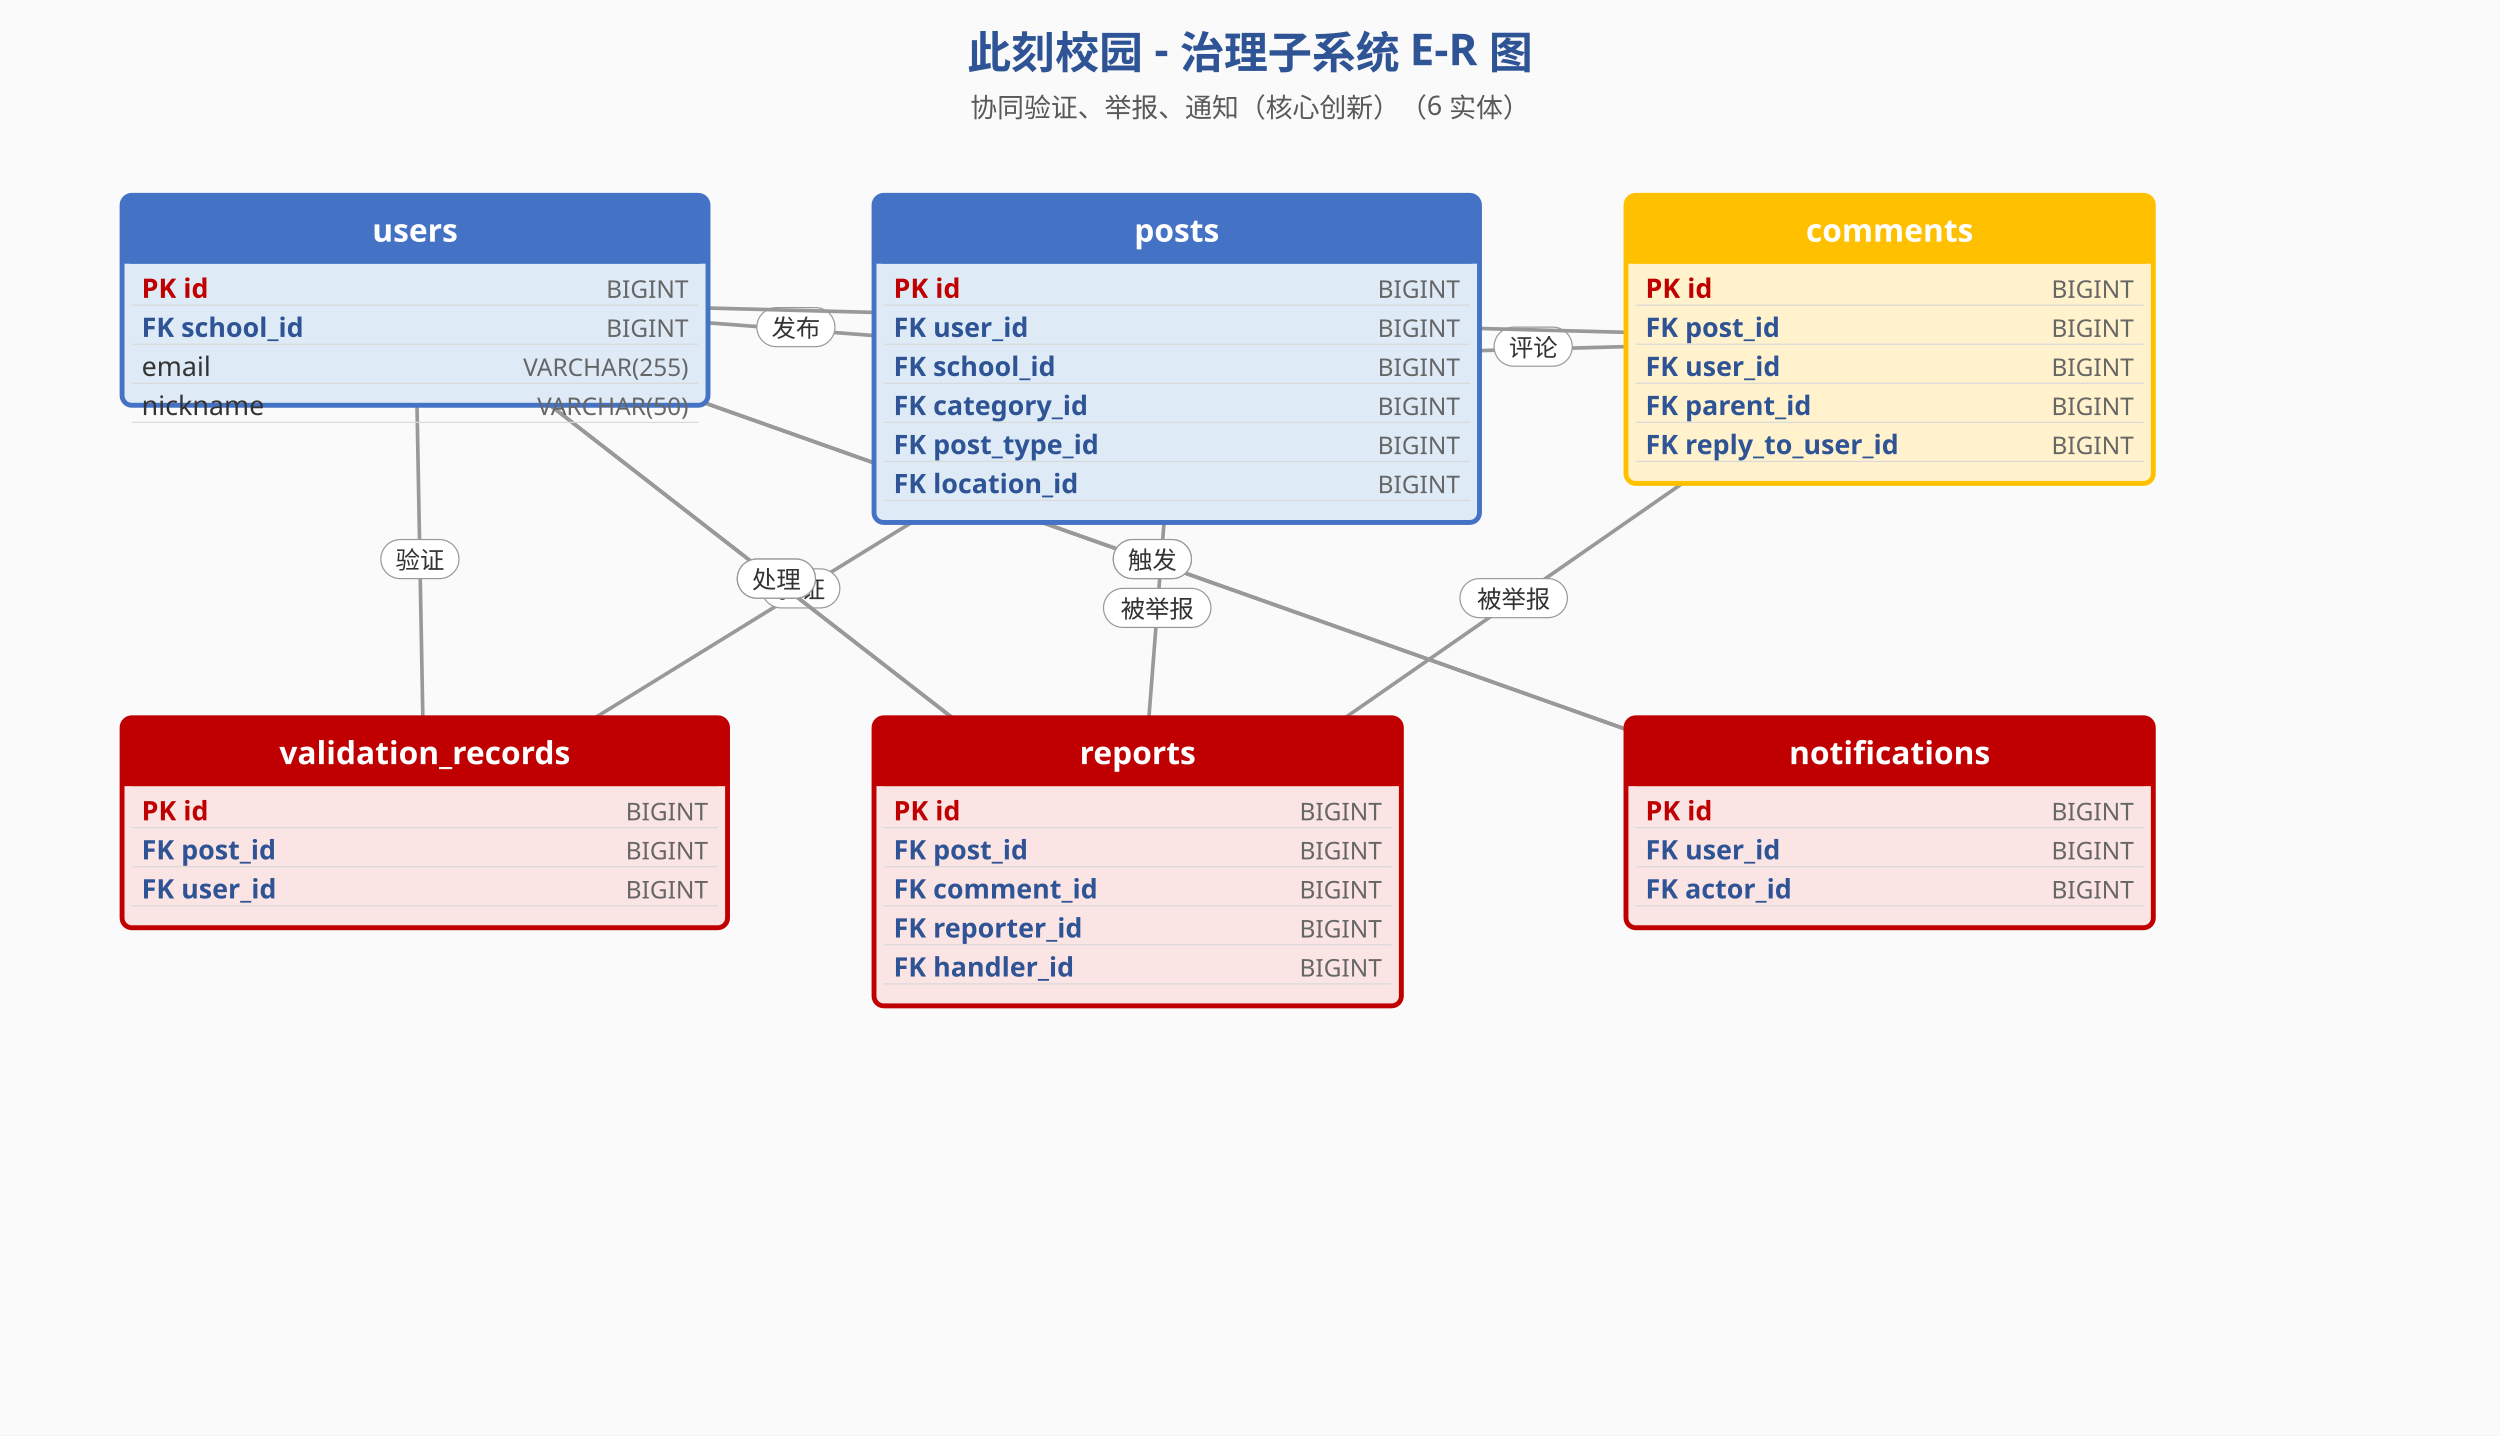
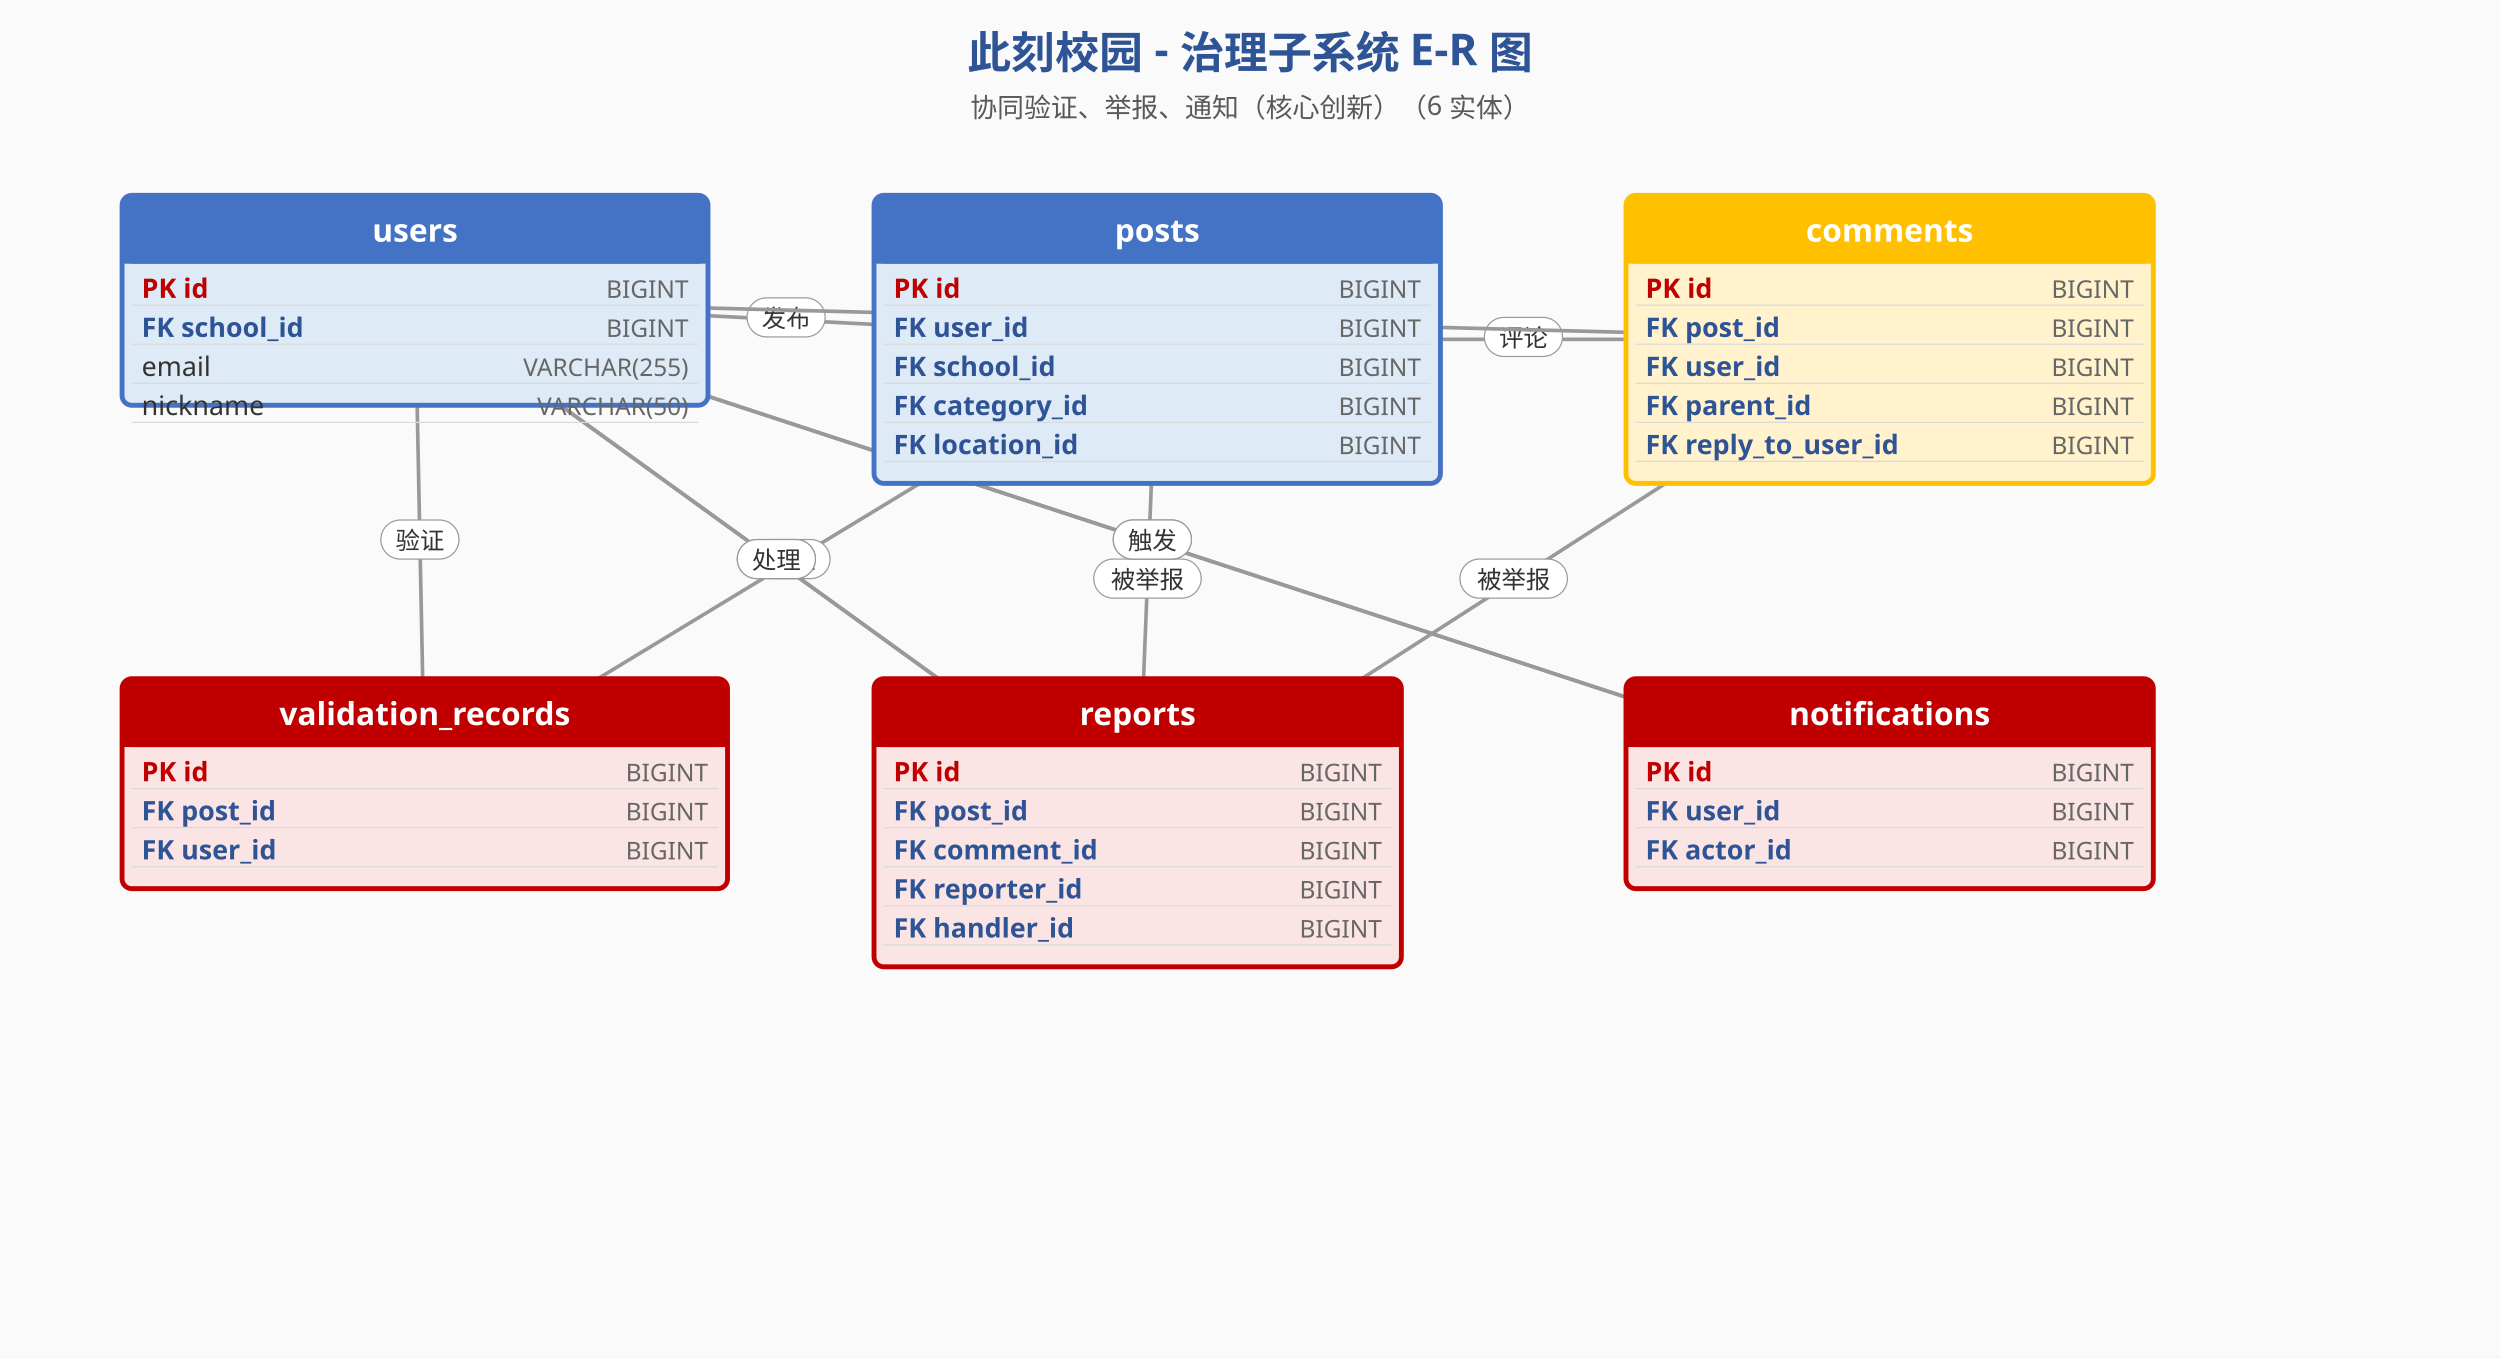
- <svg xmlns="http://www.w3.org/2000/svg" width="1024" height="588" viewBox="0 0 1024 588">
+ <svg xmlns="http://www.w3.org/2000/svg" width="1024" height="556" viewBox="0 0 1024 556">
  <style>text{font-family:"微软雅黑";}</style>
-   <rect width="1024" height="588" fill="#FAFAFA" />
+   <rect width="1024" height="556" fill="#FAFAFA" />
  <text x="512" y="28" text-anchor="middle" font-size="18" font-weight="bold" fill="#2F5496">此刻校园 - 治理子系统 E-R 图</text>
  <text x="512" y="48" text-anchor="middle" font-size="11" fill="#595959">协同验证、举报、通知（核心创新）（6 实体）</text>
-   <line x1="170" y1="123" x2="482" y2="147" stroke="#999999" stroke-width="1.5" />
-   <text x="194.926" y="128.917" text-anchor="middle" font-size="13" font-weight="bold" fill="#C00000">1</text>
-   <text x="457.074" y="149.083" text-anchor="middle" font-size="13" font-weight="bold" fill="#C00000">N</text>
-   <rect x="310" y="126" width="32" height="16" rx="8" ry="8" fill="white" stroke="#999999" stroke-width="0.5" />
-   <text x="326" y="138" text-anchor="middle" font-size="10" fill="#333333">发布</text>
-   <line x1="482" y1="147" x2="774" y2="139" stroke="#999999" stroke-width="1.5" />
-   <text x="506.991" y="150.315" text-anchor="middle" font-size="13" font-weight="bold" fill="#C00000">1</text>
-   <text x="749.009" y="143.685" text-anchor="middle" font-size="13" font-weight="bold" fill="#C00000">N</text>
-   <rect x="612" y="134" width="32" height="16" rx="8" ry="8" fill="white" stroke="#999999" stroke-width="0.5" />
-   <text x="628" y="146" text-anchor="middle" font-size="10" fill="#333333">评论</text>
-   <line x1="482" y1="147" x2="174" y2="337" stroke="#999999" stroke-width="1.5" />
-   <text x="460.723" y="164.126" text-anchor="middle" font-size="13" font-weight="bold" fill="#C00000">1</text>
-   <text x="195.277" y="327.874" text-anchor="middle" font-size="13" font-weight="bold" fill="#C00000">N</text>
-   <rect x="312" y="233" width="32" height="16" rx="8" ry="8" fill="white" stroke="#999999" stroke-width="0.5" />
-   <text x="328" y="245" text-anchor="middle" font-size="10" fill="#333333">验证</text>
-   <line x1="482" y1="147" x2="466" y2="353" stroke="#999999" stroke-width="1.5" />
-   <text x="480.064" y="175.925" text-anchor="middle" font-size="13" font-weight="bold" fill="#C00000">1</text>
-   <text x="467.936" y="332.075" text-anchor="middle" font-size="13" font-weight="bold" fill="#C00000">N</text>
-   <rect x="452" y="241" width="44" height="16" rx="8" ry="8" fill="white" stroke="#999999" stroke-width="0.5" />
-   <text x="474" y="253" text-anchor="middle" font-size="10" fill="#333333">被举报</text>
+   <line x1="170" y1="123" x2="474" y2="139" stroke="#999999" stroke-width="1.5" />
+   <text x="194.965" y="128.314" text-anchor="middle" font-size="13" font-weight="bold" fill="#C00000">1</text>
+   <text x="449.035" y="141.686" text-anchor="middle" font-size="13" font-weight="bold" fill="#C00000">N</text>
+   <rect x="306" y="122" width="32" height="16" rx="8" ry="8" fill="white" stroke="#999999" stroke-width="0.5" />
+   <text x="322" y="134" text-anchor="middle" font-size="10" fill="#333333">发布</text>
+   <line x1="474" y1="139" x2="774" y2="139" stroke="#999999" stroke-width="1.5" />
+   <text x="499.0" y="143.0" text-anchor="middle" font-size="13" font-weight="bold" fill="#C00000">1</text>
+   <text x="749.0" y="143.0" text-anchor="middle" font-size="13" font-weight="bold" fill="#C00000">N</text>
+   <rect x="608" y="130" width="32" height="16" rx="8" ry="8" fill="white" stroke="#999999" stroke-width="0.5" />
+   <text x="624" y="142" text-anchor="middle" font-size="10" fill="#333333">评论</text>
+   <line x1="474" y1="139" x2="174" y2="321" stroke="#999999" stroke-width="1.5" />
+   <text x="452.626" y="155.967" text-anchor="middle" font-size="13" font-weight="bold" fill="#C00000">1</text>
+   <text x="195.374" y="312.033" text-anchor="middle" font-size="13" font-weight="bold" fill="#C00000">N</text>
+   <rect x="308" y="221" width="32" height="16" rx="8" ry="8" fill="white" stroke="#999999" stroke-width="0.5" />
+   <text x="324" y="233" text-anchor="middle" font-size="10" fill="#333333">验证</text>
+   <line x1="474" y1="139" x2="466" y2="337" stroke="#999999" stroke-width="1.5" />
+   <text x="472.991" y="167.98" text-anchor="middle" font-size="13" font-weight="bold" fill="#C00000">1</text>
+   <text x="467.009" y="316.02" text-anchor="middle" font-size="13" font-weight="bold" fill="#C00000">N</text>
+   <rect x="448" y="229" width="44" height="16" rx="8" ry="8" fill="white" stroke="#999999" stroke-width="0.5" />
+   <text x="470" y="241" text-anchor="middle" font-size="10" fill="#333333">被举报</text>
  <line x1="170" y1="123" x2="774" y2="139" stroke="#999999" stroke-width="1.5" />
  <text x="194.991" y="127.662" text-anchor="middle" font-size="13" font-weight="bold" fill="#C00000">1</text>
  <text x="749.009" y="142.338" text-anchor="middle" font-size="13" font-weight="bold" fill="#C00000">N</text>
  <rect x="456" y="122" width="32" height="16" rx="8" ry="8" fill="white" stroke="#999999" stroke-width="0.5" />
  <text x="472" y="134" text-anchor="middle" font-size="10" fill="#333333">评论</text>
-   <line x1="170" y1="123" x2="174" y2="337" stroke="#999999" stroke-width="1.5" />
-   <text x="170.467" y="151.996" text-anchor="middle" font-size="13" font-weight="bold" fill="#C00000">1</text>
-   <text x="173.533" y="316.004" text-anchor="middle" font-size="13" font-weight="bold" fill="#C00000">N</text>
-   <rect x="156" y="221" width="32" height="16" rx="8" ry="8" fill="white" stroke="#999999" stroke-width="0.5" />
-   <text x="172" y="233" text-anchor="middle" font-size="10" fill="#333333">验证</text>
-   <line x1="170" y1="123" x2="466" y2="353" stroke="#999999" stroke-width="1.5" />
-   <text x="189.741" y="142.339" text-anchor="middle" font-size="13" font-weight="bold" fill="#C00000">1</text>
-   <text x="446.259" y="341.661" text-anchor="middle" font-size="13" font-weight="bold" fill="#C00000">N</text>
-   <rect x="302" y="229" width="32" height="16" rx="8" ry="8" fill="white" stroke="#999999" stroke-width="0.5" />
-   <text x="318" y="241" text-anchor="middle" font-size="10" fill="#333333">举报</text>
-   <line x1="170" y1="123" x2="466" y2="353" stroke="#999999" stroke-width="1.5" />
-   <text x="189.741" y="142.339" text-anchor="middle" font-size="13" font-weight="bold" fill="#C00000">1</text>
-   <text x="446.259" y="341.661" text-anchor="middle" font-size="13" font-weight="bold" fill="#C00000">N</text>
-   <rect x="302" y="229" width="32" height="16" rx="8" ry="8" fill="white" stroke="#999999" stroke-width="0.5" />
-   <text x="318" y="241" text-anchor="middle" font-size="10" fill="#333333">处理</text>
-   <line x1="170" y1="123" x2="774" y2="337" stroke="#999999" stroke-width="1.5" />
-   <text x="193.565" y="135.349" text-anchor="middle" font-size="13" font-weight="bold" fill="#C00000">1</text>
-   <text x="750.435" y="332.651" text-anchor="middle" font-size="13" font-weight="bold" fill="#C00000">N</text>
-   <rect x="456" y="221" width="32" height="16" rx="8" ry="8" fill="white" stroke="#999999" stroke-width="0.5" />
-   <text x="472" y="233" text-anchor="middle" font-size="10" fill="#333333">接收</text>
-   <line x1="170" y1="123" x2="774" y2="337" stroke="#999999" stroke-width="1.5" />
-   <text x="193.565" y="135.349" text-anchor="middle" font-size="13" font-weight="bold" fill="#C00000">1</text>
-   <text x="750.435" y="332.651" text-anchor="middle" font-size="13" font-weight="bold" fill="#C00000">N</text>
-   <rect x="456" y="221" width="32" height="16" rx="8" ry="8" fill="white" stroke="#999999" stroke-width="0.5" />
-   <text x="472" y="233" text-anchor="middle" font-size="10" fill="#333333">触发</text>
+   <line x1="170" y1="123" x2="174" y2="321" stroke="#999999" stroke-width="1.5" />
+   <text x="170.505" y="151.995" text-anchor="middle" font-size="13" font-weight="bold" fill="#C00000">1</text>
+   <text x="173.495" y="300.005" text-anchor="middle" font-size="13" font-weight="bold" fill="#C00000">N</text>
+   <rect x="156" y="213" width="32" height="16" rx="8" ry="8" fill="white" stroke="#999999" stroke-width="0.5" />
+   <text x="172" y="225" text-anchor="middle" font-size="10" fill="#333333">验证</text>
+   <line x1="170" y1="123" x2="466" y2="337" stroke="#999999" stroke-width="1.5" />
+   <text x="190.26" y="141.647" text-anchor="middle" font-size="13" font-weight="bold" fill="#C00000">1</text>
+   <text x="445.74" y="326.353" text-anchor="middle" font-size="13" font-weight="bold" fill="#C00000">N</text>
+   <rect x="302" y="221" width="32" height="16" rx="8" ry="8" fill="white" stroke="#999999" stroke-width="0.5" />
+   <text x="318" y="233" text-anchor="middle" font-size="10" fill="#333333">举报</text>
+   <line x1="170" y1="123" x2="466" y2="337" stroke="#999999" stroke-width="1.5" />
+   <text x="190.26" y="141.647" text-anchor="middle" font-size="13" font-weight="bold" fill="#C00000">1</text>
+   <text x="445.74" y="326.353" text-anchor="middle" font-size="13" font-weight="bold" fill="#C00000">N</text>
+   <rect x="302" y="221" width="32" height="16" rx="8" ry="8" fill="white" stroke="#999999" stroke-width="0.5" />
+   <text x="318" y="233" text-anchor="middle" font-size="10" fill="#333333">处理</text>
+   <line x1="170" y1="123" x2="774" y2="321" stroke="#999999" stroke-width="1.5" />
+   <text x="193.756" y="134.788" text-anchor="middle" font-size="13" font-weight="bold" fill="#C00000">1</text>
+   <text x="750.244" y="317.212" text-anchor="middle" font-size="13" font-weight="bold" fill="#C00000">N</text>
+   <rect x="456" y="213" width="32" height="16" rx="8" ry="8" fill="white" stroke="#999999" stroke-width="0.5" />
+   <text x="472" y="225" text-anchor="middle" font-size="10" fill="#333333">接收</text>
+   <line x1="170" y1="123" x2="774" y2="321" stroke="#999999" stroke-width="1.5" />
+   <text x="193.756" y="134.788" text-anchor="middle" font-size="13" font-weight="bold" fill="#C00000">1</text>
+   <text x="750.244" y="317.212" text-anchor="middle" font-size="13" font-weight="bold" fill="#C00000">N</text>
+   <rect x="456" y="213" width="32" height="16" rx="8" ry="8" fill="white" stroke="#999999" stroke-width="0.5" />
+   <text x="472" y="225" text-anchor="middle" font-size="10" fill="#333333">触发</text>
  <line x1="774" y1="139" x2="774" y2="139" stroke="#999999" stroke-width="1.5" />
-   <line x1="774" y1="139" x2="466" y2="353" stroke="#999999" stroke-width="1.5" />
-   <text x="753.469" y="157.265" text-anchor="middle" font-size="13" font-weight="bold" fill="#C00000">1</text>
-   <text x="486.531" y="342.735" text-anchor="middle" font-size="13" font-weight="bold" fill="#C00000">N</text>
-   <rect x="598" y="237" width="44" height="16" rx="8" ry="8" fill="white" stroke="#999999" stroke-width="0.5" />
-   <text x="620" y="249" text-anchor="middle" font-size="10" fill="#333333">被举报</text>
+   <line x1="774" y1="139" x2="466" y2="337" stroke="#999999" stroke-width="1.5" />
+   <text x="752.971" y="156.519" text-anchor="middle" font-size="13" font-weight="bold" fill="#C00000">1</text>
+   <text x="487.029" y="327.481" text-anchor="middle" font-size="13" font-weight="bold" fill="#C00000">N</text>
+   <rect x="598" y="229" width="44" height="16" rx="8" ry="8" fill="white" stroke="#999999" stroke-width="0.5" />
+   <text x="620" y="241" text-anchor="middle" font-size="10" fill="#333333">被举报</text>
  <rect x="50" y="80" width="240" height="86" rx="4" ry="4" fill="#DEEBF7" stroke="#4472C4" stroke-width="2" />
  <rect x="50" y="80" width="240" height="28" rx="4" ry="4" fill="#4472C4" />
  <rect x="50" y="100" width="240" height="8" fill="#4472C4" />
  <text x="170" y="99" text-anchor="middle" font-family="微软雅黑" font-size="13" font-weight="bold" fill="white">users</text>
  <text x="58" y="122" font-family="Consolas" font-size="11" font-weight="bold" fill="#C00000">PK id</text>
  <text x="282" y="122" text-anchor="end" font-family="Consolas" font-size="10" fill="#666666">BIGINT</text>
  <line x1="54" y1="125" x2="286" y2="125" stroke="#D9D9D9" stroke-width="0.5" />
  <text x="58" y="138" font-family="Consolas" font-size="11" font-weight="bold" fill="#2F5496">FK school_id</text>
  <text x="282" y="138" text-anchor="end" font-family="Consolas" font-size="10" fill="#666666">BIGINT</text>
  <line x1="54" y1="141" x2="286" y2="141" stroke="#D9D9D9" stroke-width="0.5" />
  <text x="58" y="154" font-family="Consolas" font-size="11" font-weight="normal" fill="#333333">email</text>
  <text x="282" y="154" text-anchor="end" font-family="Consolas" font-size="10" fill="#666666">VARCHAR(255)</text>
  <line x1="54" y1="157" x2="286" y2="157" stroke="#D9D9D9" stroke-width="0.5" />
  <text x="58" y="170" font-family="Consolas" font-size="11" font-weight="normal" fill="#333333">nickname</text>
  <text x="282" y="170" text-anchor="end" font-family="Consolas" font-size="10" fill="#666666">VARCHAR(50)</text>
  <line x1="54" y1="173" x2="286" y2="173" stroke="#D9D9D9" stroke-width="0.5" />
-   <rect x="358" y="80" width="248" height="134" rx="4" ry="4" fill="#DEEBF7" stroke="#4472C4" stroke-width="2" />
-   <rect x="358" y="80" width="248" height="28" rx="4" ry="4" fill="#4472C4" />
-   <rect x="358" y="100" width="248" height="8" fill="#4472C4" />
-   <text x="482" y="99" text-anchor="middle" font-family="微软雅黑" font-size="13" font-weight="bold" fill="white">posts</text>
+   <rect x="358" y="80" width="232" height="118" rx="4" ry="4" fill="#DEEBF7" stroke="#4472C4" stroke-width="2" />
+   <rect x="358" y="80" width="232" height="28" rx="4" ry="4" fill="#4472C4" />
+   <rect x="358" y="100" width="232" height="8" fill="#4472C4" />
+   <text x="474" y="99" text-anchor="middle" font-family="微软雅黑" font-size="13" font-weight="bold" fill="white">posts</text>
  <text x="366" y="122" font-family="Consolas" font-size="11" font-weight="bold" fill="#C00000">PK id</text>
-   <text x="598" y="122" text-anchor="end" font-family="Consolas" font-size="10" fill="#666666">BIGINT</text>
-   <line x1="362" y1="125" x2="602" y2="125" stroke="#D9D9D9" stroke-width="0.5" />
+   <text x="582" y="122" text-anchor="end" font-family="Consolas" font-size="10" fill="#666666">BIGINT</text>
+   <line x1="362" y1="125" x2="586" y2="125" stroke="#D9D9D9" stroke-width="0.5" />
  <text x="366" y="138" font-family="Consolas" font-size="11" font-weight="bold" fill="#2F5496">FK user_id</text>
-   <text x="598" y="138" text-anchor="end" font-family="Consolas" font-size="10" fill="#666666">BIGINT</text>
-   <line x1="362" y1="141" x2="602" y2="141" stroke="#D9D9D9" stroke-width="0.5" />
+   <text x="582" y="138" text-anchor="end" font-family="Consolas" font-size="10" fill="#666666">BIGINT</text>
+   <line x1="362" y1="141" x2="586" y2="141" stroke="#D9D9D9" stroke-width="0.5" />
  <text x="366" y="154" font-family="Consolas" font-size="11" font-weight="bold" fill="#2F5496">FK school_id</text>
-   <text x="598" y="154" text-anchor="end" font-family="Consolas" font-size="10" fill="#666666">BIGINT</text>
-   <line x1="362" y1="157" x2="602" y2="157" stroke="#D9D9D9" stroke-width="0.5" />
+   <text x="582" y="154" text-anchor="end" font-family="Consolas" font-size="10" fill="#666666">BIGINT</text>
+   <line x1="362" y1="157" x2="586" y2="157" stroke="#D9D9D9" stroke-width="0.5" />
  <text x="366" y="170" font-family="Consolas" font-size="11" font-weight="bold" fill="#2F5496">FK category_id</text>
-   <text x="598" y="170" text-anchor="end" font-family="Consolas" font-size="10" fill="#666666">BIGINT</text>
-   <line x1="362" y1="173" x2="602" y2="173" stroke="#D9D9D9" stroke-width="0.5" />
-   <text x="366" y="186" font-family="Consolas" font-size="11" font-weight="bold" fill="#2F5496">FK post_type_id</text>
-   <text x="598" y="186" text-anchor="end" font-family="Consolas" font-size="10" fill="#666666">BIGINT</text>
-   <line x1="362" y1="189" x2="602" y2="189" stroke="#D9D9D9" stroke-width="0.5" />
-   <text x="366" y="202" font-family="Consolas" font-size="11" font-weight="bold" fill="#2F5496">FK location_id</text>
-   <text x="598" y="202" text-anchor="end" font-family="Consolas" font-size="10" fill="#666666">BIGINT</text>
-   <line x1="362" y1="205" x2="602" y2="205" stroke="#D9D9D9" stroke-width="0.5" />
+   <text x="582" y="170" text-anchor="end" font-family="Consolas" font-size="10" fill="#666666">BIGINT</text>
+   <line x1="362" y1="173" x2="586" y2="173" stroke="#D9D9D9" stroke-width="0.5" />
+   <text x="366" y="186" font-family="Consolas" font-size="11" font-weight="bold" fill="#2F5496">FK location_id</text>
+   <text x="582" y="186" text-anchor="end" font-family="Consolas" font-size="10" fill="#666666">BIGINT</text>
+   <line x1="362" y1="189" x2="586" y2="189" stroke="#D9D9D9" stroke-width="0.5" />
  <rect x="666" y="80" width="216" height="118" rx="4" ry="4" fill="#FFF2CC" stroke="#FFC000" stroke-width="2" />
  <rect x="666" y="80" width="216" height="28" rx="4" ry="4" fill="#FFC000" />
  <rect x="666" y="100" width="216" height="8" fill="#FFC000" />
  <text x="774" y="99" text-anchor="middle" font-family="微软雅黑" font-size="13" font-weight="bold" fill="white">comments</text>
  <text x="674" y="122" font-family="Consolas" font-size="11" font-weight="bold" fill="#C00000">PK id</text>
  <text x="874" y="122" text-anchor="end" font-family="Consolas" font-size="10" fill="#666666">BIGINT</text>
  <line x1="670" y1="125" x2="878" y2="125" stroke="#D9D9D9" stroke-width="0.5" />
  <text x="674" y="138" font-family="Consolas" font-size="11" font-weight="bold" fill="#2F5496">FK post_id</text>
  <text x="874" y="138" text-anchor="end" font-family="Consolas" font-size="10" fill="#666666">BIGINT</text>
  <line x1="670" y1="141" x2="878" y2="141" stroke="#D9D9D9" stroke-width="0.5" />
  <text x="674" y="154" font-family="Consolas" font-size="11" font-weight="bold" fill="#2F5496">FK user_id</text>
  <text x="874" y="154" text-anchor="end" font-family="Consolas" font-size="10" fill="#666666">BIGINT</text>
  <line x1="670" y1="157" x2="878" y2="157" stroke="#D9D9D9" stroke-width="0.5" />
  <text x="674" y="170" font-family="Consolas" font-size="11" font-weight="bold" fill="#2F5496">FK parent_id</text>
  <text x="874" y="170" text-anchor="end" font-family="Consolas" font-size="10" fill="#666666">BIGINT</text>
  <line x1="670" y1="173" x2="878" y2="173" stroke="#D9D9D9" stroke-width="0.5" />
  <text x="674" y="186" font-family="Consolas" font-size="11" font-weight="bold" fill="#2F5496">FK reply_to_user_id</text>
  <text x="874" y="186" text-anchor="end" font-family="Consolas" font-size="10" fill="#666666">BIGINT</text>
  <line x1="670" y1="189" x2="878" y2="189" stroke="#D9D9D9" stroke-width="0.5" />
-   <rect x="50" y="294" width="248" height="86" rx="4" ry="4" fill="#FBE4E4" stroke="#C00000" stroke-width="2" />
-   <rect x="50" y="294" width="248" height="28" rx="4" ry="4" fill="#C00000" />
-   <rect x="50" y="314" width="248" height="8" fill="#C00000" />
-   <text x="174" y="313" text-anchor="middle" font-family="微软雅黑" font-size="13" font-weight="bold" fill="white">validation_records</text>
-   <text x="58" y="336" font-family="Consolas" font-size="11" font-weight="bold" fill="#C00000">PK id</text>
+   <rect x="50" y="278" width="248" height="86" rx="4" ry="4" fill="#FBE4E4" stroke="#C00000" stroke-width="2" />
+   <rect x="50" y="278" width="248" height="28" rx="4" ry="4" fill="#C00000" />
+   <rect x="50" y="298" width="248" height="8" fill="#C00000" />
+   <text x="174" y="297" text-anchor="middle" font-family="微软雅黑" font-size="13" font-weight="bold" fill="white">validation_records</text>
+   <text x="58" y="320" font-family="Consolas" font-size="11" font-weight="bold" fill="#C00000">PK id</text>
+   <text x="290" y="320" text-anchor="end" font-family="Consolas" font-size="10" fill="#666666">BIGINT</text>
+   <line x1="54" y1="323" x2="294" y2="323" stroke="#D9D9D9" stroke-width="0.5" />
+   <text x="58" y="336" font-family="Consolas" font-size="11" font-weight="bold" fill="#2F5496">FK post_id</text>
  <text x="290" y="336" text-anchor="end" font-family="Consolas" font-size="10" fill="#666666">BIGINT</text>
  <line x1="54" y1="339" x2="294" y2="339" stroke="#D9D9D9" stroke-width="0.5" />
-   <text x="58" y="352" font-family="Consolas" font-size="11" font-weight="bold" fill="#2F5496">FK post_id</text>
+   <text x="58" y="352" font-family="Consolas" font-size="11" font-weight="bold" fill="#2F5496">FK user_id</text>
  <text x="290" y="352" text-anchor="end" font-family="Consolas" font-size="10" fill="#666666">BIGINT</text>
  <line x1="54" y1="355" x2="294" y2="355" stroke="#D9D9D9" stroke-width="0.5" />
-   <text x="58" y="368" font-family="Consolas" font-size="11" font-weight="bold" fill="#2F5496">FK user_id</text>
-   <text x="290" y="368" text-anchor="end" font-family="Consolas" font-size="10" fill="#666666">BIGINT</text>
-   <line x1="54" y1="371" x2="294" y2="371" stroke="#D9D9D9" stroke-width="0.5" />
-   <rect x="358" y="294" width="216" height="118" rx="4" ry="4" fill="#FBE4E4" stroke="#C00000" stroke-width="2" />
-   <rect x="358" y="294" width="216" height="28" rx="4" ry="4" fill="#C00000" />
-   <rect x="358" y="314" width="216" height="8" fill="#C00000" />
-   <text x="466" y="313" text-anchor="middle" font-family="微软雅黑" font-size="13" font-weight="bold" fill="white">reports</text>
-   <text x="366" y="336" font-family="Consolas" font-size="11" font-weight="bold" fill="#C00000">PK id</text>
+   <rect x="358" y="278" width="216" height="118" rx="4" ry="4" fill="#FBE4E4" stroke="#C00000" stroke-width="2" />
+   <rect x="358" y="278" width="216" height="28" rx="4" ry="4" fill="#C00000" />
+   <rect x="358" y="298" width="216" height="8" fill="#C00000" />
+   <text x="466" y="297" text-anchor="middle" font-family="微软雅黑" font-size="13" font-weight="bold" fill="white">reports</text>
+   <text x="366" y="320" font-family="Consolas" font-size="11" font-weight="bold" fill="#C00000">PK id</text>
+   <text x="566" y="320" text-anchor="end" font-family="Consolas" font-size="10" fill="#666666">BIGINT</text>
+   <line x1="362" y1="323" x2="570" y2="323" stroke="#D9D9D9" stroke-width="0.5" />
+   <text x="366" y="336" font-family="Consolas" font-size="11" font-weight="bold" fill="#2F5496">FK post_id</text>
  <text x="566" y="336" text-anchor="end" font-family="Consolas" font-size="10" fill="#666666">BIGINT</text>
  <line x1="362" y1="339" x2="570" y2="339" stroke="#D9D9D9" stroke-width="0.5" />
-   <text x="366" y="352" font-family="Consolas" font-size="11" font-weight="bold" fill="#2F5496">FK post_id</text>
+   <text x="366" y="352" font-family="Consolas" font-size="11" font-weight="bold" fill="#2F5496">FK comment_id</text>
  <text x="566" y="352" text-anchor="end" font-family="Consolas" font-size="10" fill="#666666">BIGINT</text>
  <line x1="362" y1="355" x2="570" y2="355" stroke="#D9D9D9" stroke-width="0.5" />
-   <text x="366" y="368" font-family="Consolas" font-size="11" font-weight="bold" fill="#2F5496">FK comment_id</text>
+   <text x="366" y="368" font-family="Consolas" font-size="11" font-weight="bold" fill="#2F5496">FK reporter_id</text>
  <text x="566" y="368" text-anchor="end" font-family="Consolas" font-size="10" fill="#666666">BIGINT</text>
  <line x1="362" y1="371" x2="570" y2="371" stroke="#D9D9D9" stroke-width="0.5" />
-   <text x="366" y="384" font-family="Consolas" font-size="11" font-weight="bold" fill="#2F5496">FK reporter_id</text>
+   <text x="366" y="384" font-family="Consolas" font-size="11" font-weight="bold" fill="#2F5496">FK handler_id</text>
  <text x="566" y="384" text-anchor="end" font-family="Consolas" font-size="10" fill="#666666">BIGINT</text>
  <line x1="362" y1="387" x2="570" y2="387" stroke="#D9D9D9" stroke-width="0.5" />
-   <text x="366" y="400" font-family="Consolas" font-size="11" font-weight="bold" fill="#2F5496">FK handler_id</text>
-   <text x="566" y="400" text-anchor="end" font-family="Consolas" font-size="10" fill="#666666">BIGINT</text>
-   <line x1="362" y1="403" x2="570" y2="403" stroke="#D9D9D9" stroke-width="0.5" />
-   <rect x="666" y="294" width="216" height="86" rx="4" ry="4" fill="#FBE4E4" stroke="#C00000" stroke-width="2" />
-   <rect x="666" y="294" width="216" height="28" rx="4" ry="4" fill="#C00000" />
-   <rect x="666" y="314" width="216" height="8" fill="#C00000" />
-   <text x="774" y="313" text-anchor="middle" font-family="微软雅黑" font-size="13" font-weight="bold" fill="white">notifications</text>
-   <text x="674" y="336" font-family="Consolas" font-size="11" font-weight="bold" fill="#C00000">PK id</text>
+   <rect x="666" y="278" width="216" height="86" rx="4" ry="4" fill="#FBE4E4" stroke="#C00000" stroke-width="2" />
+   <rect x="666" y="278" width="216" height="28" rx="4" ry="4" fill="#C00000" />
+   <rect x="666" y="298" width="216" height="8" fill="#C00000" />
+   <text x="774" y="297" text-anchor="middle" font-family="微软雅黑" font-size="13" font-weight="bold" fill="white">notifications</text>
+   <text x="674" y="320" font-family="Consolas" font-size="11" font-weight="bold" fill="#C00000">PK id</text>
+   <text x="874" y="320" text-anchor="end" font-family="Consolas" font-size="10" fill="#666666">BIGINT</text>
+   <line x1="670" y1="323" x2="878" y2="323" stroke="#D9D9D9" stroke-width="0.5" />
+   <text x="674" y="336" font-family="Consolas" font-size="11" font-weight="bold" fill="#2F5496">FK user_id</text>
  <text x="874" y="336" text-anchor="end" font-family="Consolas" font-size="10" fill="#666666">BIGINT</text>
  <line x1="670" y1="339" x2="878" y2="339" stroke="#D9D9D9" stroke-width="0.5" />
-   <text x="674" y="352" font-family="Consolas" font-size="11" font-weight="bold" fill="#2F5496">FK user_id</text>
+   <text x="674" y="352" font-family="Consolas" font-size="11" font-weight="bold" fill="#2F5496">FK actor_id</text>
  <text x="874" y="352" text-anchor="end" font-family="Consolas" font-size="10" fill="#666666">BIGINT</text>
  <line x1="670" y1="355" x2="878" y2="355" stroke="#D9D9D9" stroke-width="0.5" />
-   <text x="674" y="368" font-family="Consolas" font-size="11" font-weight="bold" fill="#2F5496">FK actor_id</text>
-   <text x="874" y="368" text-anchor="end" font-family="Consolas" font-size="10" fill="#666666">BIGINT</text>
-   <line x1="670" y1="371" x2="878" y2="371" stroke="#D9D9D9" stroke-width="0.5" />
</svg>
